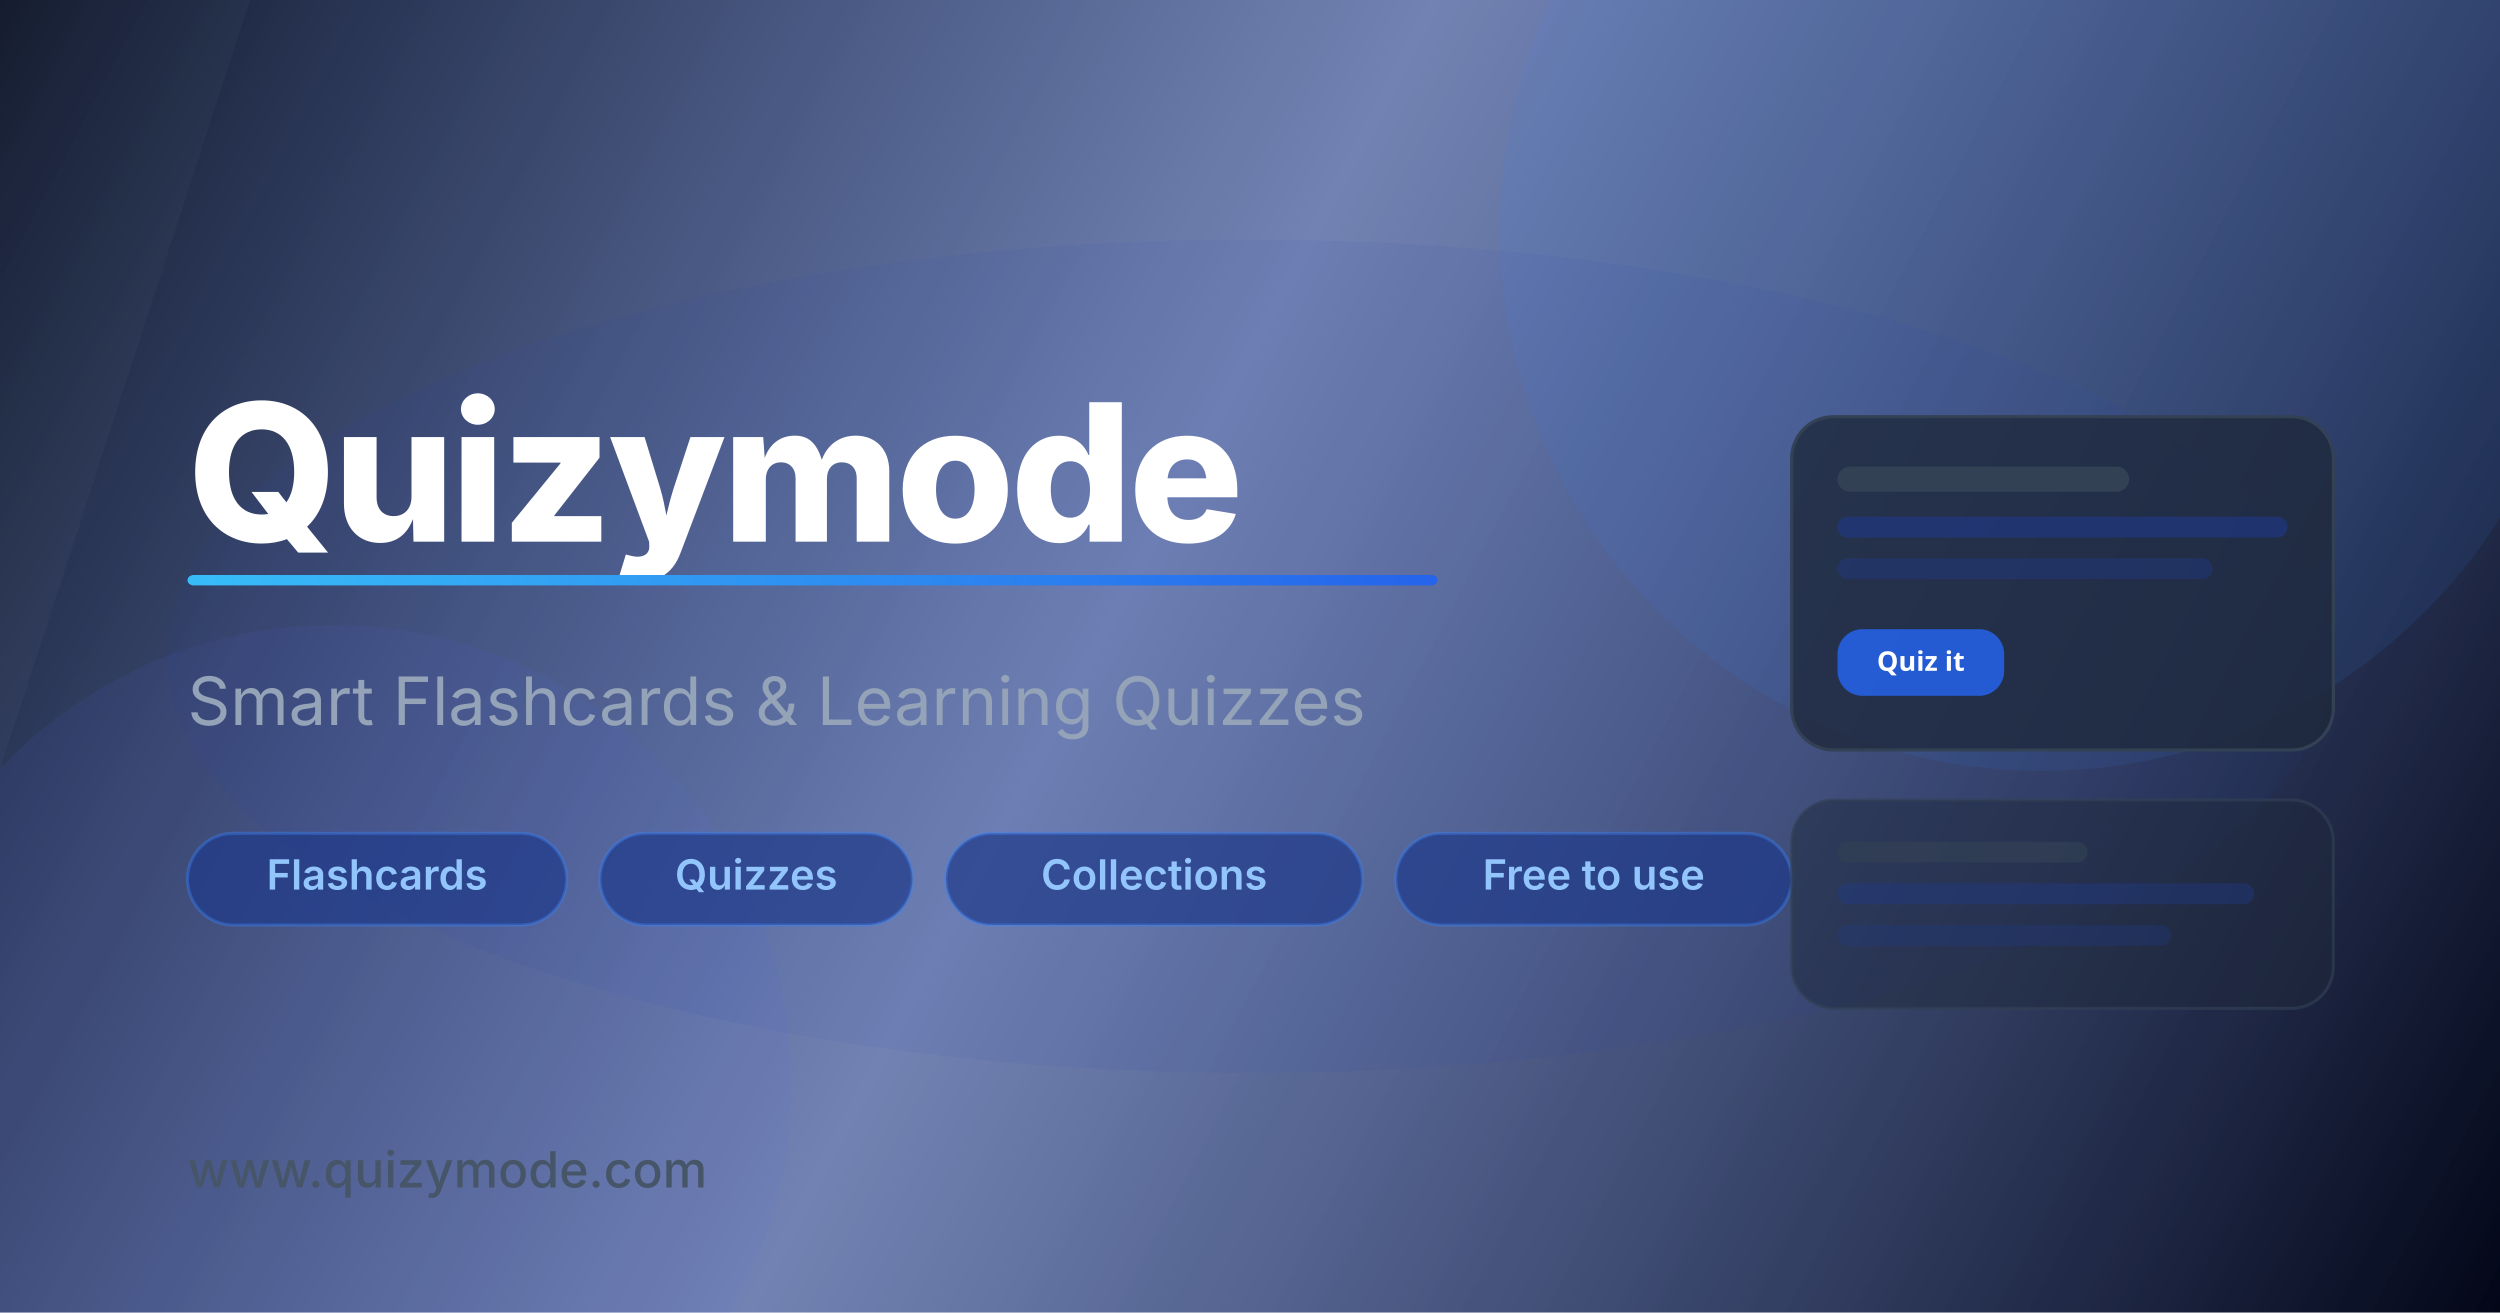
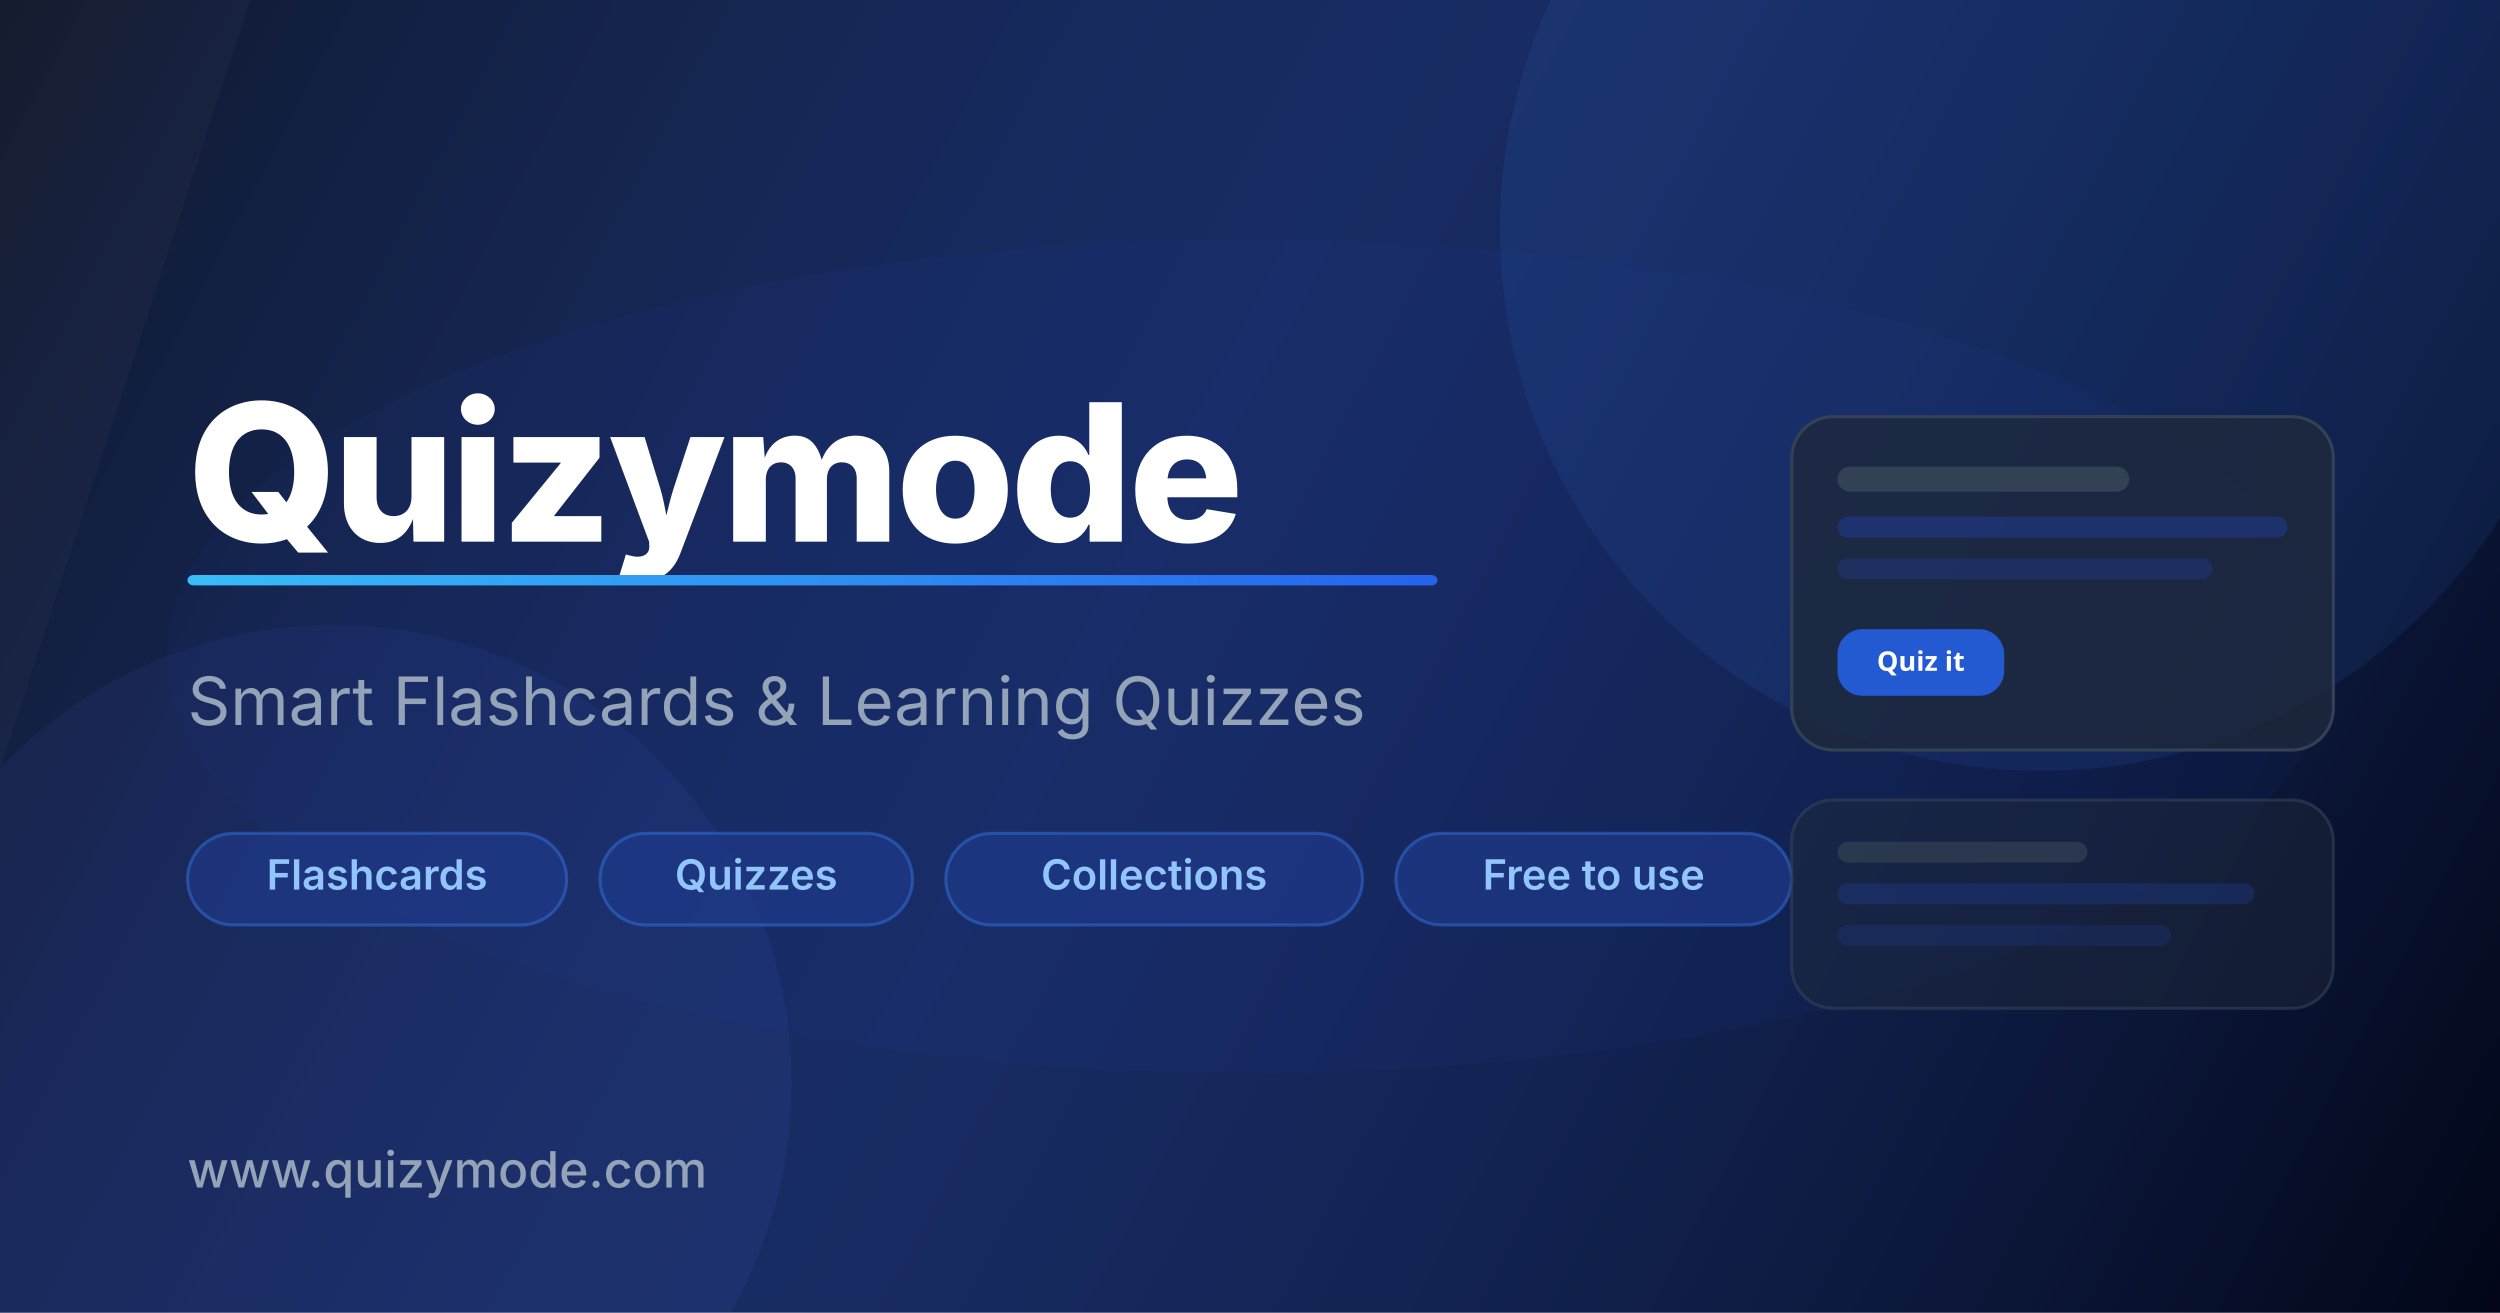
<svg xmlns="http://www.w3.org/2000/svg" width="1200" height="630" viewBox="0 0 1200 630" fill="none">
  <defs>
    <linearGradient id="bg" x1="0" y1="0" x2="1200" y2="630" gradientUnits="userSpaceOnUse">
      <stop stop-color="#0f172a" />
      <stop offset="0.45" stop-color="#1e3a8a" stop-opacity="0.6" />
      <stop offset="1" stop-color="#020617" />
    </linearGradient>
    <linearGradient id="btnGrad" x1="0" y1="0" x2="1" y2="0" gradientUnits="objectBoundingBox">
      <stop stop-color="#38bdf8" />
      <stop offset="1" stop-color="#2563eb" />
    </linearGradient>
    <filter id="glow" x="-20%" y="-20%" width="140%" height="140%">
      <feGaussianBlur stdDeviation="18" result="blur" />
      <feMerge>
        <feMergeNode in="blur" />
        <feMergeNode in="SourceGraphic" />
      </feMerge>
    </filter>
  </defs>
+   <rect width="1200" height="630" fill="#0f172a" />
  <rect width="1200" height="630" fill="url(#bg)" />
  <circle cx="980" cy="110" r="260" fill="#3b82f6" fill-opacity="0.10" />
  <circle cx="160" cy="520" r="220" fill="#6366f1" fill-opacity="0.08" />
  <ellipse cx="600" cy="315" rx="520" ry="200" fill="#1e40af" fill-opacity="0.07" />
  <rect x="-60" y="0" width="180" height="630" fill="white" fill-opacity="0.025" transform="skewX(-18)" />
  <text x="90" y="260" font-family="system-ui, -apple-system, 'Segoe UI', sans-serif" font-size="92" font-weight="800" letter-spacing="-2" fill="white">Quizymode</text>
  <rect x="90" y="276" width="600" height="5" rx="3" fill="url(#btnGrad)" />
  <text x="90" y="348" font-family="system-ui, -apple-system, 'Segoe UI', sans-serif" font-size="32" font-weight="400" fill="#94a3b8">Smart Flashcards &amp; Learning Quizzes</text>
  <rect x="90" y="400" width="182" height="44" rx="22" fill="#1e3a8a" fill-opacity="0.7" stroke="#3b82f6" stroke-opacity="0.4" stroke-width="1.5" />
  <text x="181" y="427" font-family="system-ui, -apple-system, sans-serif" font-size="20" font-weight="600" fill="#93c5fd" text-anchor="middle">Flashcards</text>
  <rect x="288" y="400" width="150" height="44" rx="22" fill="#1e3a8a" fill-opacity="0.7" stroke="#3b82f6" stroke-opacity="0.4" stroke-width="1.5" />
  <text x="363" y="427" font-family="system-ui, -apple-system, sans-serif" font-size="20" font-weight="600" fill="#93c5fd" text-anchor="middle">Quizzes</text>
  <rect x="454" y="400" width="200" height="44" rx="22" fill="#1e3a8a" fill-opacity="0.7" stroke="#3b82f6" stroke-opacity="0.4" stroke-width="1.5" />
  <text x="554" y="427" font-family="system-ui, -apple-system, sans-serif" font-size="20" font-weight="600" fill="#93c5fd" text-anchor="middle">Collections</text>
  <rect x="670" y="400" width="190" height="44" rx="22" fill="#1e3a8a" fill-opacity="0.7" stroke="#3b82f6" stroke-opacity="0.4" stroke-width="1.5" />
  <text x="765" y="427" font-family="system-ui, -apple-system, sans-serif" font-size="20" font-weight="600" fill="#93c5fd" text-anchor="middle">Free to use</text>
-   <text x="90" y="570" font-family="system-ui, -apple-system, 'Segoe UI', sans-serif" font-size="24" font-weight="500" fill="#475569">www.quizymode.com</text>
+   <text x="90" y="570" font-family="system-ui, -apple-system, 'Segoe UI', sans-serif" font-size="24" font-weight="500" fill="#94a3b8">www.quizymode.com</text>
  <rect x="860" y="200" width="260" height="160" rx="20" fill="#1e293b" fill-opacity="0.8" stroke="#334155" stroke-width="1.5" />
  <rect x="882" y="224" width="140" height="12" rx="6" fill="#334155" />
  <rect x="882" y="248" width="216" height="10" rx="5" fill="#1e3a8a" fill-opacity="0.6" />
  <rect x="882" y="268" width="180" height="10" rx="5" fill="#1e3a8a" fill-opacity="0.4" />
  <rect x="882" y="302" width="80" height="32" rx="12" fill="#2563eb" fill-opacity="0.85" />
  <text x="922" y="322" font-family="system-ui, sans-serif" font-size="13" font-weight="600" fill="white" text-anchor="middle">Quiz it</text>
  <rect x="860" y="384" width="260" height="100" rx="20" fill="#1e293b" fill-opacity="0.5" stroke="#334155" stroke-opacity="0.6" stroke-width="1.5" />
  <rect x="882" y="404" width="120" height="10" rx="5" fill="#334155" fill-opacity="0.7" />
  <rect x="882" y="424" width="200" height="10" rx="5" fill="#1e3a8a" fill-opacity="0.4" />
  <rect x="882" y="444" width="160" height="10" rx="5" fill="#1e3a8a" fill-opacity="0.3" />
</svg>
